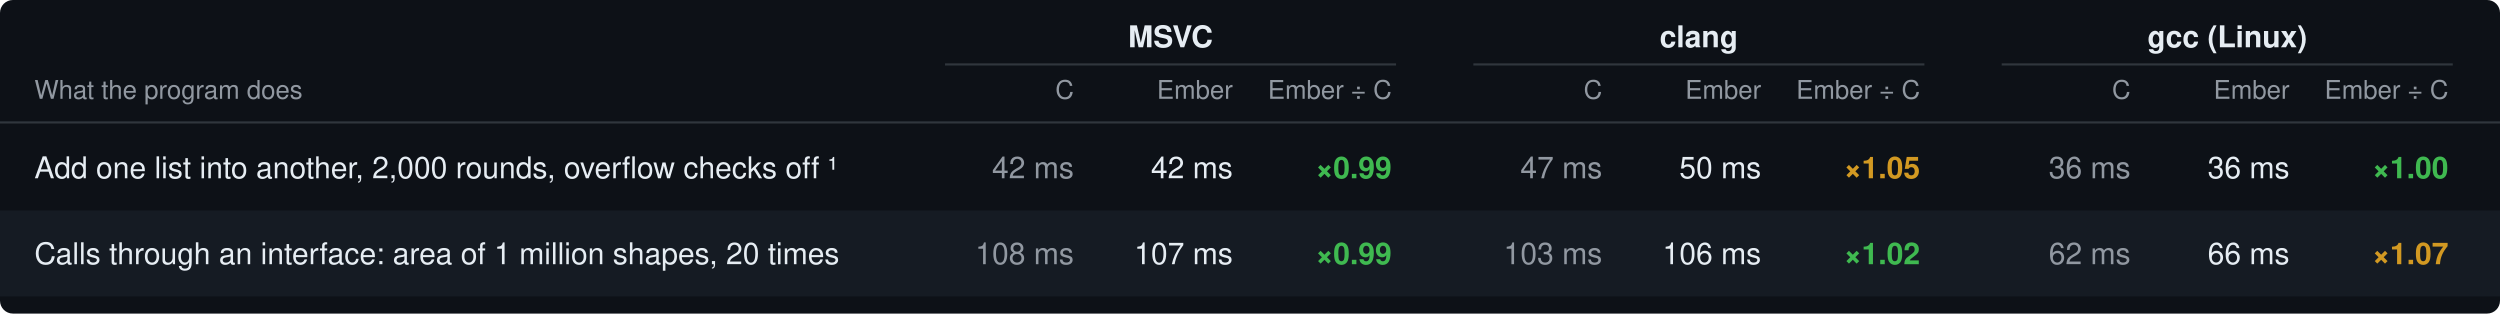
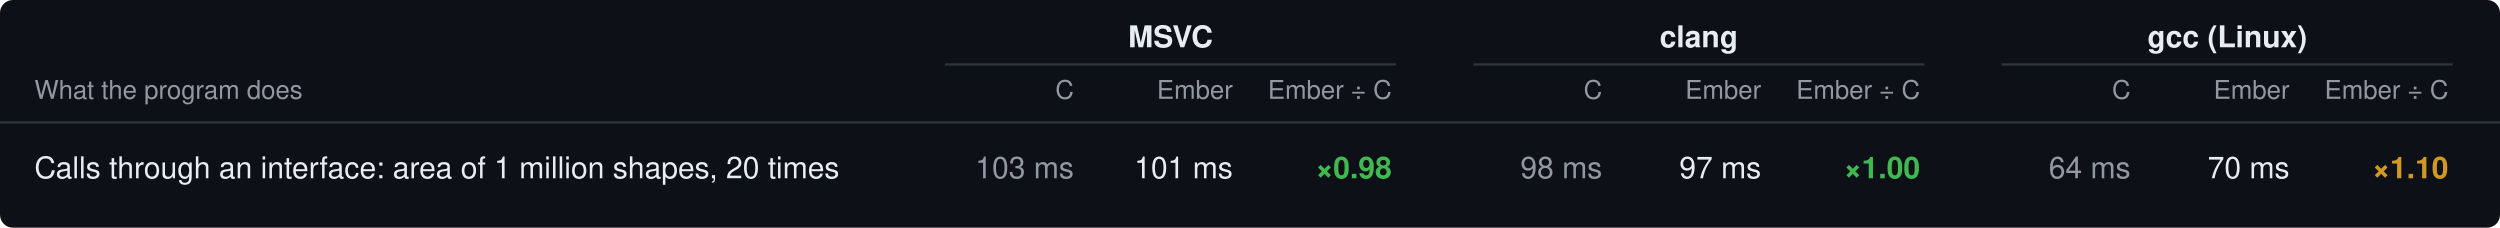
- <svg xmlns="http://www.w3.org/2000/svg" width="1164" height="146" viewBox="0 0 1164 146" font-family="-apple-system, 'Segoe UI', Helvetica, Arial, sans-serif" font-size="14">
-   <rect width="1164" height="146" fill="#0d1117" rx="6" />
+ <svg xmlns="http://www.w3.org/2000/svg" width="1164" height="106" viewBox="0 0 1164 106" font-family="-apple-system, 'Segoe UI', Helvetica, Arial, sans-serif" font-size="14">
+   <rect width="1164" height="106" fill="#0d1117" rx="6" />
  <text x="16" y="46" fill="#9198a1" font-size="12">What the program does</text>
  <text x="545.0" y="22" fill="#e6edf3" font-weight="600" text-anchor="middle">MSVC</text>
  <line x1="440" y1="30" x2="650" y2="30" stroke="#30363d" />
  <text x="500" y="46" fill="#9198a1" font-size="12" text-anchor="end">C</text>
  <text x="574" y="46" fill="#9198a1" font-size="12" text-anchor="end">Ember</text>
  <text x="648" y="46" fill="#9198a1" font-size="12" text-anchor="end">Ember ÷ C</text>
  <text x="791.0" y="22" fill="#e6edf3" font-weight="600" text-anchor="middle">clang</text>
  <line x1="686" y1="30" x2="896" y2="30" stroke="#30363d" />
  <text x="746" y="46" fill="#9198a1" font-size="12" text-anchor="end">C</text>
  <text x="820" y="46" fill="#9198a1" font-size="12" text-anchor="end">Ember</text>
  <text x="894" y="46" fill="#9198a1" font-size="12" text-anchor="end">Ember ÷ C</text>
  <text x="1037.0" y="22" fill="#e6edf3" font-weight="600" text-anchor="middle">gcc (Linux)</text>
  <line x1="932" y1="30" x2="1142" y2="30" stroke="#30363d" />
  <text x="992" y="46" fill="#9198a1" font-size="12" text-anchor="end">C</text>
  <text x="1066" y="46" fill="#9198a1" font-size="12" text-anchor="end">Ember</text>
  <text x="1140" y="46" fill="#9198a1" font-size="12" text-anchor="end">Ember ÷ C</text>
  <line x1="0" y1="57" x2="1164" y2="57" stroke="#30363d" />
-   <text x="16" y="83" fill="#e6edf3" xml:space="preserve">Add one list into another, 2,000 rounds, overflow checks off ¹</text>
-   <text x="500" y="83.0" fill="#9198a1" text-anchor="end">42 ms</text>
-   <text x="574" y="83.0" fill="#e6edf3" text-anchor="end">42 ms</text>
-   <text x="648" y="83.0" fill="#3fb950" text-anchor="end" font-weight="600">×0.99</text>
-   <text x="746" y="83.0" fill="#9198a1" text-anchor="end">47 ms</text>
-   <text x="820" y="83.0" fill="#e6edf3" text-anchor="end">50 ms</text>
-   <text x="894" y="83.0" fill="#d29922" text-anchor="end" font-weight="600">×1.05</text>
-   <text x="992" y="83.0" fill="#9198a1" text-anchor="end">36 ms</text>
-   <text x="1066" y="83.0" fill="#e6edf3" text-anchor="end">36 ms</text>
-   <text x="1140" y="83.0" fill="#3fb950" text-anchor="end" font-weight="600">×1.00</text>
-   <rect x="0" y="98" width="1164" height="40" fill="#151b23" />
-   <text x="16" y="123" fill="#e6edf3" xml:space="preserve">Calls through an interface: area of 1 million shapes, 20 times</text>
-   <text x="500" y="123.0" fill="#9198a1" text-anchor="end">108 ms</text>
-   <text x="574" y="123.0" fill="#e6edf3" text-anchor="end">107 ms</text>
-   <text x="648" y="123.0" fill="#3fb950" text-anchor="end" font-weight="600">×0.99</text>
-   <text x="746" y="123.0" fill="#9198a1" text-anchor="end">103 ms</text>
-   <text x="820" y="123.0" fill="#e6edf3" text-anchor="end">106 ms</text>
-   <text x="894" y="123.0" fill="#3fb950" text-anchor="end" font-weight="600">×1.02</text>
-   <text x="992" y="123.0" fill="#9198a1" text-anchor="end">62 ms</text>
-   <text x="1066" y="123.0" fill="#e6edf3" text-anchor="end">66 ms</text>
-   <text x="1140" y="123.0" fill="#d29922" text-anchor="end" font-weight="600">×1.07</text>
+   <text x="16" y="83" fill="#e6edf3" xml:space="preserve">Calls through an interface: area of 1 million shapes, 20 times</text>
+   <text x="500" y="83.0" fill="#9198a1" text-anchor="end">103 ms</text>
+   <text x="574" y="83.0" fill="#e6edf3" text-anchor="end">101 ms</text>
+   <text x="648" y="83.0" fill="#3fb950" text-anchor="end" font-weight="600">×0.98</text>
+   <text x="746" y="83.0" fill="#9198a1" text-anchor="end">98 ms</text>
+   <text x="820" y="83.0" fill="#e6edf3" text-anchor="end">97 ms</text>
+   <text x="894" y="83.0" fill="#3fb950" text-anchor="end" font-weight="600">×1.00</text>
+   <text x="992" y="83.0" fill="#9198a1" text-anchor="end">64 ms</text>
+   <text x="1066" y="83.0" fill="#e6edf3" text-anchor="end">70 ms</text>
+   <text x="1140" y="83.0" fill="#d29922" text-anchor="end" font-weight="600">×1.10</text>
</svg>
